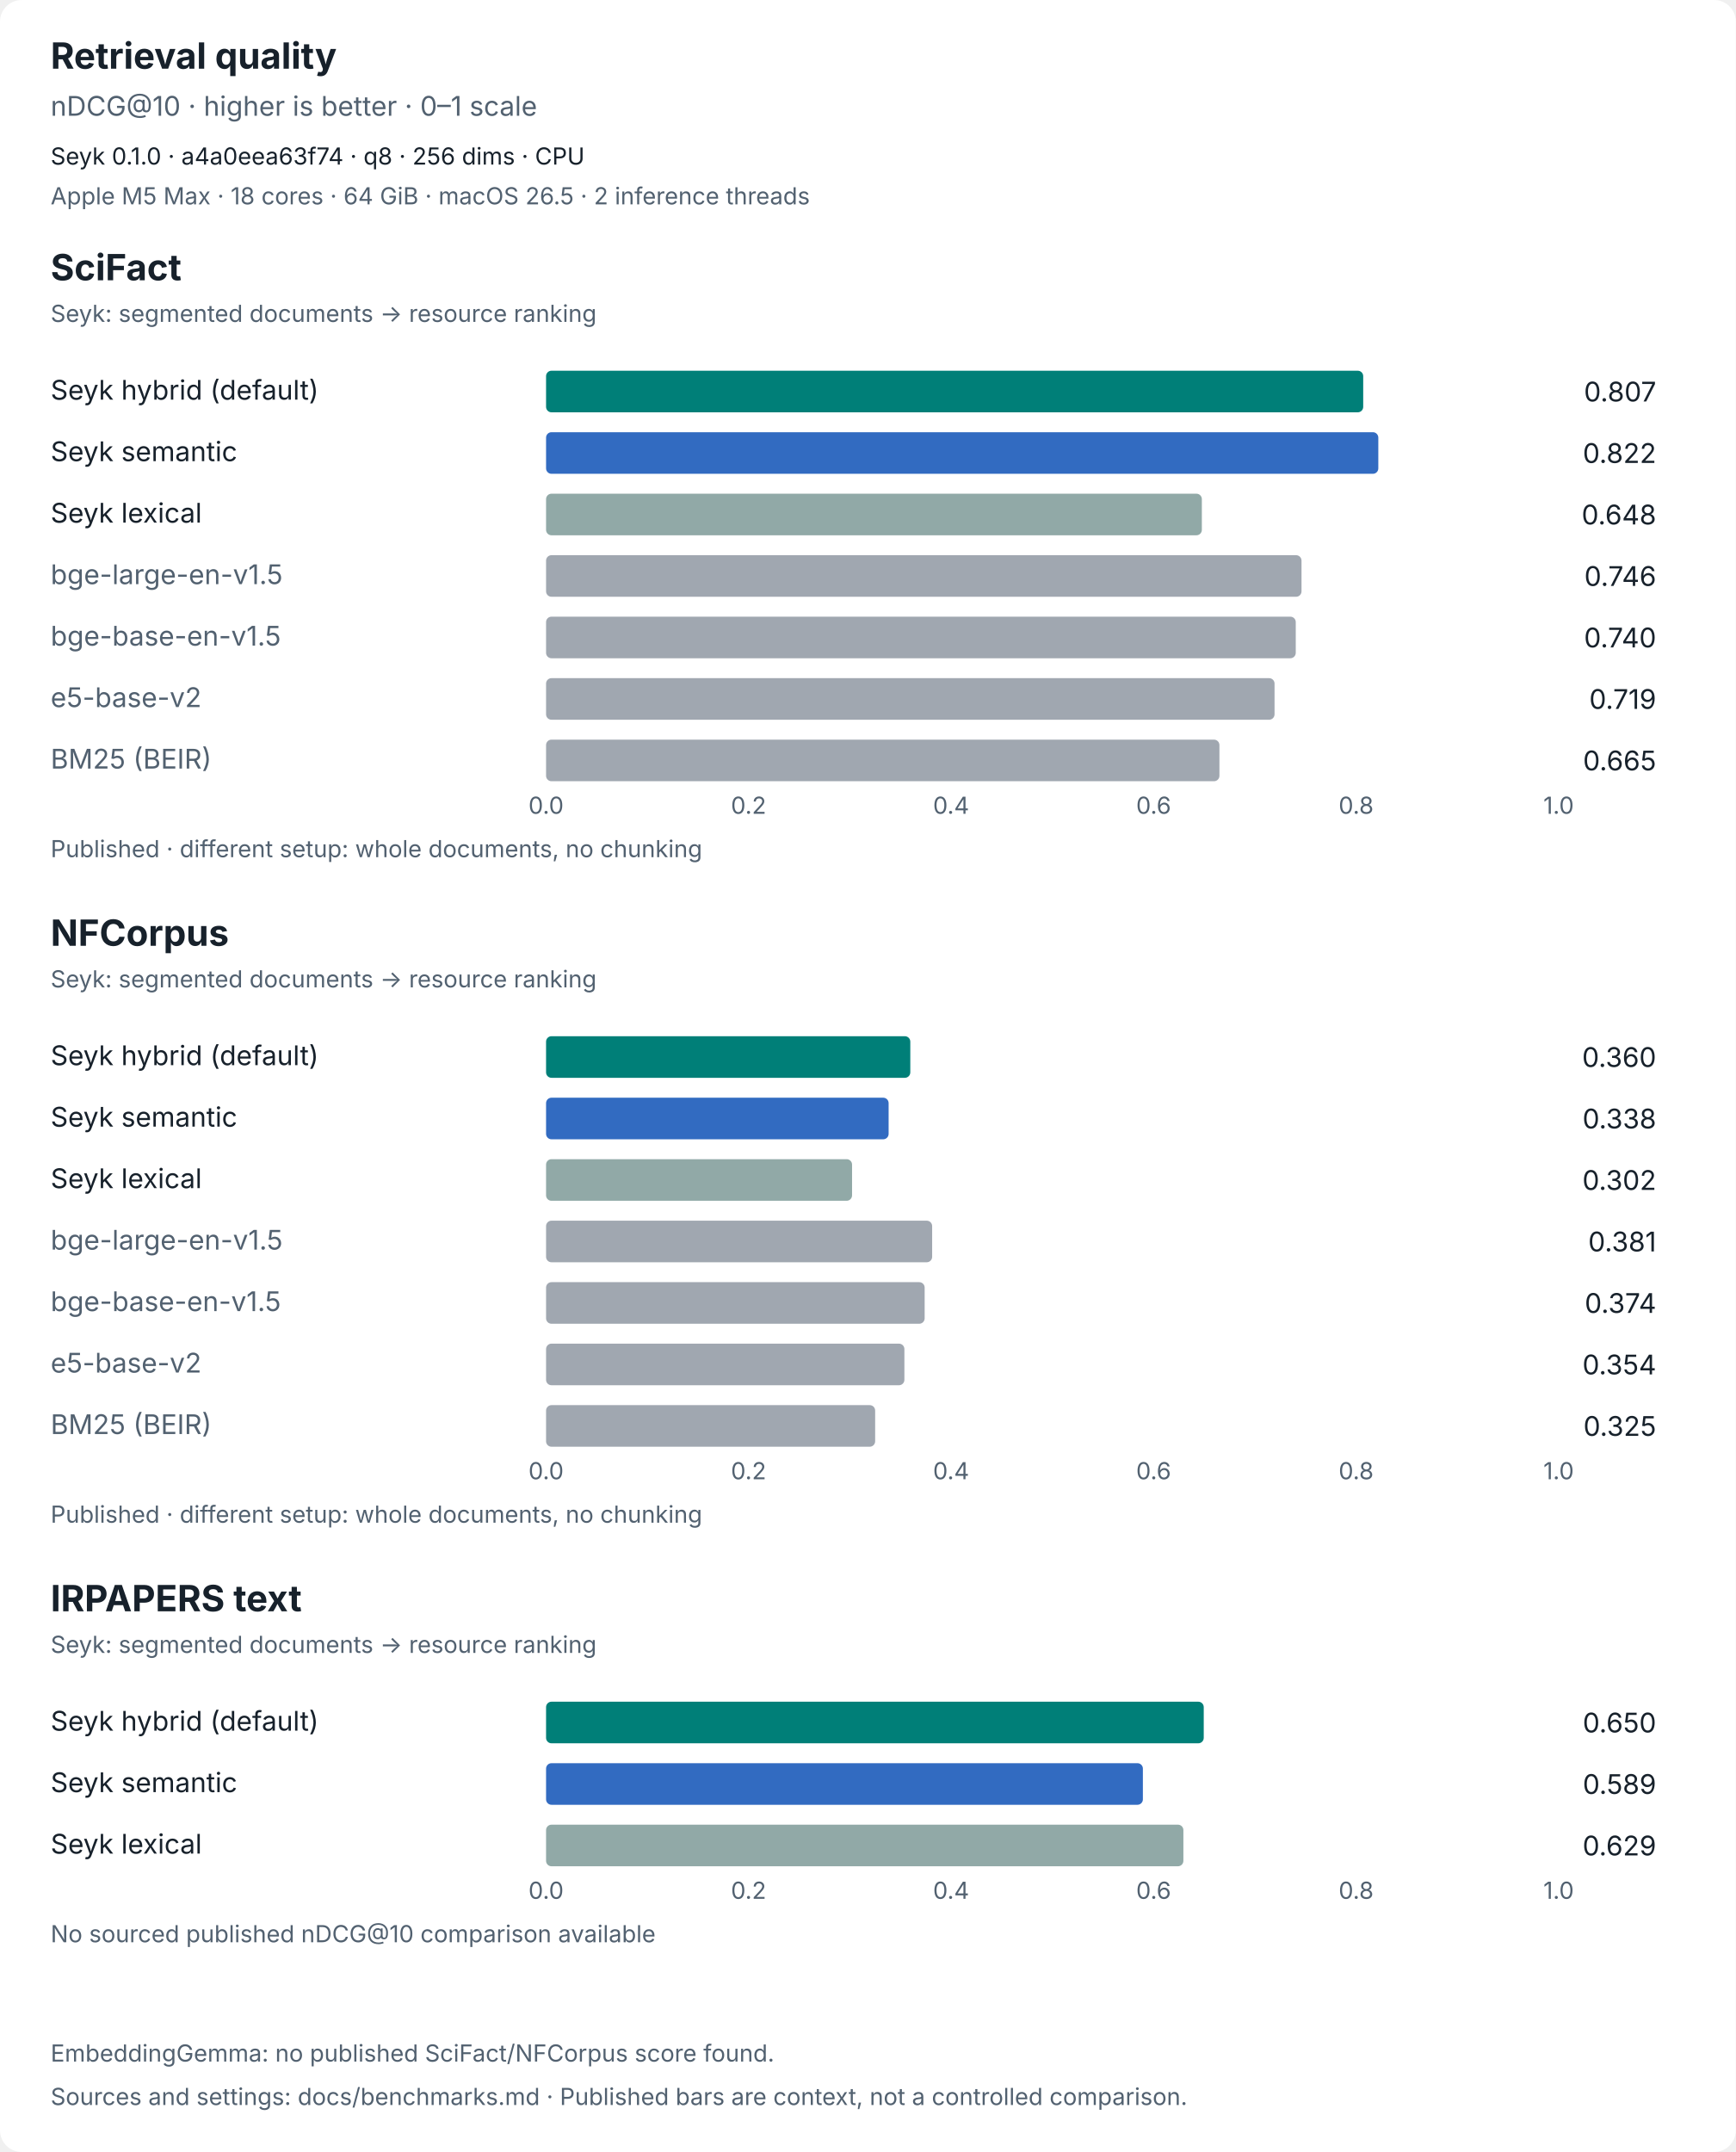
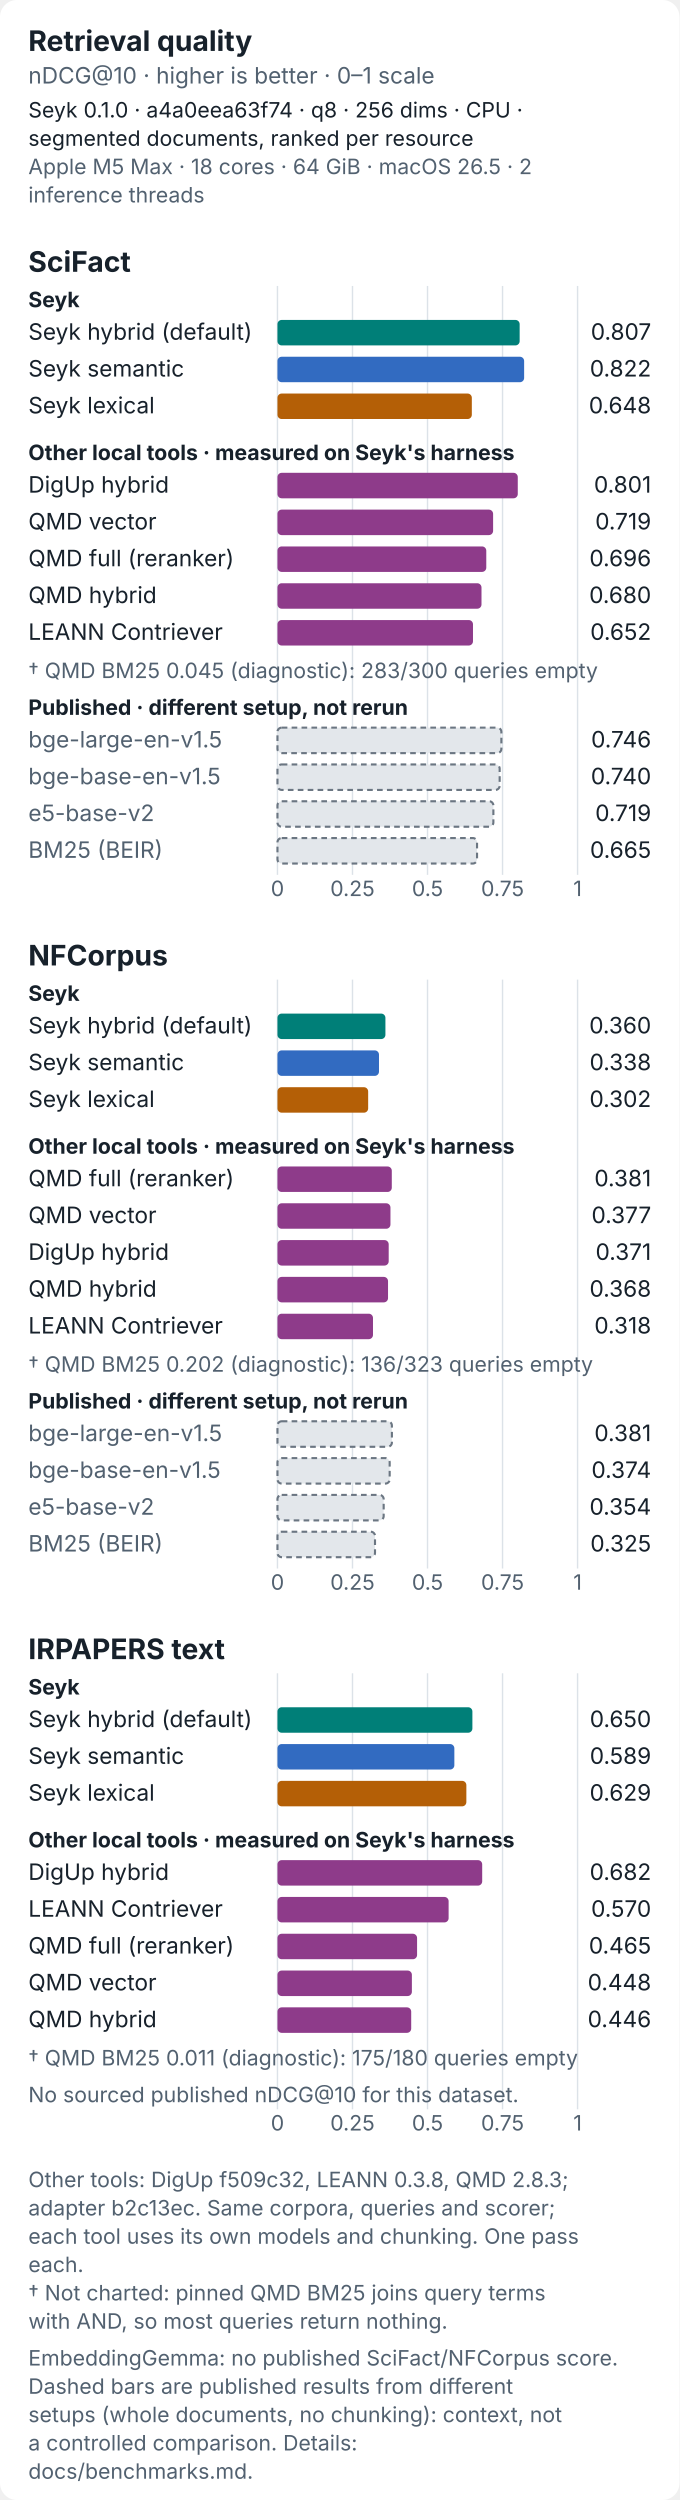
- <svg xmlns="http://www.w3.org/2000/svg" width="960" height="1190" viewBox="0 0 960 1190" role="img" aria-labelledby="title desc">
-   <style>text{font-family:system-ui,-apple-system,Segoe UI,sans-serif;fill:#17212b;font-size:15px}.bg{fill:#fff}.muted{fill:#526170}.grid{stroke:#dce2e8}.hybrid{fill:#007f78}.semantic{fill:#326bc1}.lexical{fill:#91a9a7}.published{fill:#a0a7b0}.small{font-size:13px}.heading{font-size:20px;font-weight:650}@media(prefers-color-scheme:dark){text{fill:#eef2f6}.bg{fill:#111820}.muted{fill:#bac4ce}.grid{stroke:#35414e}.hybrid{fill:#42c7b9}.semantic{fill:#79a8ef}.lexical{fill:#849e9b}.published{fill:#79838f}}</style>
-   <rect class="bg" width="960" height="1190" rx="12" />
-   <text x="28" y="38" class="heading">Retrieval quality</text>
-   <text x="28" y="64" class="muted">nDCG@10 · higher is better · 0–1 scale</text>
-   <text x="28" y="91" class="small">Seyk 0.1.0 · a4a0eea63f74 · q8 · 256 dims · CPU</text>
-   <text x="28" y="113" class="small muted">Apple M5 Max · 18 cores · 64 GiB · macOS 26.5 · 2 inference threads</text>
-   <text x="28" y="155" class="heading">SciFact</text>
-   <text x="28" y="178" class="small muted">Seyk: segmented documents → resource ranking</text>
-   <text x="28" y="221" class="">Seyk hybrid (default)</text>
-   <rect x="302" y="205" width="451.920" height="23" rx="3" class="hybrid" />
-   <text x="916" y="222" class="" text-anchor="end">0.807</text>
-   <text x="28" y="255" class="">Seyk semantic</text>
-   <rect x="302" y="239" width="460.275" height="23" rx="3" class="semantic" />
-   <text x="916" y="256" class="" text-anchor="end">0.822</text>
-   <text x="28" y="289" class="">Seyk lexical</text>
-   <rect x="302" y="273" width="362.680" height="23" rx="3" class="lexical" />
-   <text x="916" y="290" class="" text-anchor="end">0.648</text>
+ <svg xmlns="http://www.w3.org/2000/svg" width="480" height="1766" viewBox="0 0 480 1766" role="img" aria-labelledby="title desc">
+   <style>text{font-family:system-ui,-apple-system,Segoe UI,sans-serif;fill:#17212b;font-size:16px}.bg{fill:#fff}.muted{fill:#526170}.grid{stroke:#dce2e8}.hybrid{fill:#007f78}.semantic{fill:#326bc1}.lexical{fill:#b45f06}.measured{fill:#8e3b8a}.published{fill:#e3e7eb;stroke:#6b7682;stroke-width:1.5;stroke-dasharray:4 3}.small{font-size:15px}.group{font-size:15px;font-weight:650}.heading{font-size:20px;font-weight:650}@media(prefers-color-scheme:dark){text{fill:#eef2f6}.bg{fill:#111820}.muted{fill:#bac4ce}.grid{stroke:#35414e}.hybrid{fill:#42c7b9}.semantic{fill:#79a8ef}.lexical{fill:#f2a65a}.measured{fill:#d68ad0}.published{fill:#2a333d;stroke:#8f99a5}}</style>
+   <rect class="bg" width="480" height="1766" rx="12" />
+   <text x="20" y="36" class="heading">Retrieval quality</text>
+   <text x="20" y="59" class="muted">nDCG@10 · higher is better · 0–1 scale</text>
+   <text x="20" y="83" class="small">Seyk 0.1.0 · a4a0eea63f74 · q8 · 256 dims · CPU ·</text>
+   <text x="20" y="103" class="small">segmented documents, ranked per resource</text>
+   <text x="20" y="123" class="small muted">Apple M5 Max · 18 cores · 64 GiB · macOS 26.5 · 2</text>
+   <text x="20" y="143" class="small muted">inference threads</text>
+   <text x="20" y="192" class="heading">SciFact</text>
+   <line x1="196" y1="202" x2="196" y2="618" class="grid" />
+   <line x1="249" y1="202" x2="249" y2="618" class="grid" />
+   <line x1="302" y1="202" x2="302" y2="618" class="grid" />
+   <line x1="355" y1="202" x2="355" y2="618" class="grid" />
+   <line x1="408" y1="202" x2="408" y2="618" class="grid" />
+   <text x="20" y="217" class="group">Seyk</text>
+   <text x="20" y="240">Seyk hybrid (default)</text>
+   <rect x="196" y="226" width="171.084" height="18" rx="3" class="hybrid" />
+   <text x="460" y="240" text-anchor="end">0.807</text>
+   <text x="20" y="266">Seyk semantic</text>
+   <rect x="196" y="252" width="174.247" height="18" rx="3" class="semantic" />
+   <text x="460" y="266" text-anchor="end">0.822</text>
+   <text x="20" y="292">Seyk lexical</text>
+   <rect x="196" y="278" width="137.300" height="18" rx="3" class="lexical" />
+   <text x="460" y="292" text-anchor="end">0.648</text>
+   <text x="20" y="325" class="group">Other local tools · measured on Seyk's harness</text>
+   <text x="20" y="348">DigUp hybrid</text>
+   <rect x="196" y="334" width="169.756" height="18" rx="3" class="measured" />
+   <text x="460" y="348" text-anchor="end">0.801</text>
+   <text x="20" y="374">QMD vector</text>
+   <rect x="196" y="360" width="152.331" height="18" rx="3" class="measured" />
+   <text x="460" y="374" text-anchor="end">0.719</text>
+   <text x="20" y="400">QMD full (reranker)</text>
+   <rect x="196" y="386" width="147.509" height="18" rx="3" class="measured" />
+   <text x="460" y="400" text-anchor="end">0.696</text>
+   <text x="20" y="426">QMD hybrid</text>
+   <rect x="196" y="412" width="144.128" height="18" rx="3" class="measured" />
+   <text x="460" y="426" text-anchor="end">0.680</text>
+   <text x="20" y="452">LEANN Contriever</text>
+   <rect x="196" y="438" width="138.122" height="18" rx="3" class="measured" />
+   <text x="460" y="452" text-anchor="end">0.652</text>
+   <text x="20" y="479" class="small muted">† QMD BM25 0.045 (diagnostic): 283/300 queries empty</text>
+   <text x="20" y="505" class="group">Published · different setup, not rerun</text>
  <a href="https://huggingface.co/BAAI/bge-large-en-v1.5/blob/d4aa6901d3a41ba39fb536a557fa166f842b0e09/README.md">
-     <text x="28" y="323" class="muted">bge-large-en-v1.5</text>
-     <rect x="302" y="307" width="417.799" height="23" rx="3" class="published" />
-     <text x="916" y="324" class="" text-anchor="end">0.746</text>
+     <text x="20" y="528" class="muted">bge-large-en-v1.5</text>
+     <rect x="196" y="514" width="158.167" height="18" rx="3" class="published" />
+     <text x="460" y="528" text-anchor="end">0.746</text>
  </a>
  <a href="https://huggingface.co/BAAI/bge-base-en-v1.5/blob/a5beb1e3e68b9ab74eb54cfd186867f64f240e1a/README.md">
-     <text x="28" y="357" class="muted">bge-base-en-v1.5</text>
-     <rect x="302" y="341" width="414.618" height="23" rx="3" class="published" />
-     <text x="916" y="358" class="" text-anchor="end">0.740</text>
+     <text x="20" y="554" class="muted">bge-base-en-v1.5</text>
+     <rect x="196" y="540" width="156.963" height="18" rx="3" class="published" />
+     <text x="460" y="554" text-anchor="end">0.740</text>
  </a>
  <a href="https://huggingface.co/intfloat/e5-base-v2/blob/f52bf8ec8c7124536f0efb74aca902b2995e5bcd/README.md">
-     <text x="28" y="391" class="muted">e5-base-v2</text>
-     <rect x="302" y="375" width="402.886" height="23" rx="3" class="published" />
-     <text x="916" y="392" class="" text-anchor="end">0.719</text>
+     <text x="20" y="580" class="muted">e5-base-v2</text>
+     <rect x="196" y="566" width="152.521" height="18" rx="3" class="published" />
+     <text x="460" y="580" text-anchor="end">0.719</text>
  </a>
  <a href="https://arxiv.org/html/2104.08663v4#S5.T2">
-     <text x="28" y="425" class="muted">BM25 (BEIR)</text>
-     <rect x="302" y="409" width="372.400" height="23" rx="3" class="published" />
-     <text x="916" y="426" class="" text-anchor="end">0.665</text>
+     <text x="20" y="606" class="muted">BM25 (BEIR)</text>
+     <rect x="196" y="592" width="140.980" height="18" rx="3" class="published" />
+     <text x="460" y="606" text-anchor="end">0.665</text>
  </a>
-   <text x="302" y="450" class="small muted" text-anchor="middle">0.0</text>
-   <text x="414" y="450" class="small muted" text-anchor="middle">0.2</text>
-   <text x="526" y="450" class="small muted" text-anchor="middle">0.4</text>
-   <text x="638" y="450" class="small muted" text-anchor="middle">0.6</text>
-   <text x="750" y="450" class="small muted" text-anchor="middle">0.8</text>
-   <text x="862" y="450" class="small muted" text-anchor="middle">1.0</text>
-   <text x="28" y="474" class="small muted">Published · different setup: whole documents, no chunking</text>
-   <text x="28" y="523" class="heading">NFCorpus</text>
-   <text x="28" y="546" class="small muted">Seyk: segmented documents → resource ranking</text>
-   <text x="28" y="589" class="">Seyk hybrid (default)</text>
-   <rect x="302" y="573" width="201.441" height="23" rx="3" class="hybrid" />
-   <text x="916" y="590" class="" text-anchor="end">0.360</text>
-   <text x="28" y="623" class="">Seyk semantic</text>
-   <rect x="302" y="607" width="189.452" height="23" rx="3" class="semantic" />
-   <text x="916" y="624" class="" text-anchor="end">0.338</text>
-   <text x="28" y="657" class="">Seyk lexical</text>
-   <rect x="302" y="641" width="169.233" height="23" rx="3" class="lexical" />
-   <text x="916" y="658" class="" text-anchor="end">0.302</text>
+   <text x="196" y="633" class="small muted" text-anchor="middle">0</text>
+   <text x="249" y="633" class="small muted" text-anchor="middle">0.25</text>
+   <text x="302" y="633" class="small muted" text-anchor="middle">0.5</text>
+   <text x="355" y="633" class="small muted" text-anchor="middle">0.75</text>
+   <text x="408" y="633" class="small muted" text-anchor="middle">1</text>
+   <text x="20" y="682" class="heading">NFCorpus</text>
+   <line x1="196" y1="692" x2="196" y2="1108" class="grid" />
+   <line x1="249" y1="692" x2="249" y2="1108" class="grid" />
+   <line x1="302" y1="692" x2="302" y2="1108" class="grid" />
+   <line x1="355" y1="692" x2="355" y2="1108" class="grid" />
+   <line x1="408" y1="692" x2="408" y2="1108" class="grid" />
+   <text x="20" y="707" class="group">Seyk</text>
+   <text x="20" y="730">Seyk hybrid (default)</text>
+   <rect x="196" y="716" width="76.260" height="18" rx="3" class="hybrid" />
+   <text x="460" y="730" text-anchor="end">0.360</text>
+   <text x="20" y="756">Seyk semantic</text>
+   <rect x="196" y="742" width="71.721" height="18" rx="3" class="semantic" />
+   <text x="460" y="756" text-anchor="end">0.338</text>
+   <text x="20" y="782">Seyk lexical</text>
+   <rect x="196" y="768" width="64.067" height="18" rx="3" class="lexical" />
+   <text x="460" y="782" text-anchor="end">0.302</text>
+   <text x="20" y="815" class="group">Other local tools · measured on Seyk's harness</text>
+   <text x="20" y="838">QMD full (reranker)</text>
+   <rect x="196" y="824" width="80.766" height="18" rx="3" class="measured" />
+   <text x="460" y="838" text-anchor="end">0.381</text>
+   <text x="20" y="864">QMD vector</text>
+   <rect x="196" y="850" width="79.819" height="18" rx="3" class="measured" />
+   <text x="460" y="864" text-anchor="end">0.377</text>
+   <text x="20" y="890">DigUp hybrid</text>
+   <rect x="196" y="876" width="78.578" height="18" rx="3" class="measured" />
+   <text x="460" y="890" text-anchor="end">0.371</text>
+   <text x="20" y="916">QMD hybrid</text>
+   <rect x="196" y="902" width="78.105" height="18" rx="3" class="measured" />
+   <text x="460" y="916" text-anchor="end">0.368</text>
+   <text x="20" y="942">LEANN Contriever</text>
+   <rect x="196" y="928" width="67.481" height="18" rx="3" class="measured" />
+   <text x="460" y="942" text-anchor="end">0.318</text>
+   <text x="20" y="969" class="small muted">† QMD BM25 0.202 (diagnostic): 136/323 queries empty</text>
+   <text x="20" y="995" class="group">Published · different setup, not rerun</text>
  <a href="https://huggingface.co/BAAI/bge-large-en-v1.5/blob/d4aa6901d3a41ba39fb536a557fa166f842b0e09/README.md">
-     <text x="28" y="691" class="muted">bge-large-en-v1.5</text>
-     <rect x="302" y="675" width="213.522" height="23" rx="3" class="published" />
-     <text x="916" y="692" class="" text-anchor="end">0.381</text>
+     <text x="20" y="1018" class="muted">bge-large-en-v1.5</text>
+     <rect x="196" y="1004" width="80.833" height="18" rx="3" class="published" />
+     <text x="460" y="1018" text-anchor="end">0.381</text>
  </a>
  <a href="https://huggingface.co/BAAI/bge-base-en-v1.5/blob/a5beb1e3e68b9ab74eb54cfd186867f64f240e1a/README.md">
-     <text x="28" y="725" class="muted">bge-base-en-v1.5</text>
-     <rect x="302" y="709" width="209.378" height="23" rx="3" class="published" />
-     <text x="916" y="726" class="" text-anchor="end">0.374</text>
+     <text x="20" y="1044" class="muted">bge-base-en-v1.5</text>
+     <rect x="196" y="1030" width="79.265" height="18" rx="3" class="published" />
+     <text x="460" y="1044" text-anchor="end">0.374</text>
  </a>
  <a href="https://huggingface.co/intfloat/e5-base-v2/blob/f52bf8ec8c7124536f0efb74aca902b2995e5bcd/README.md">
-     <text x="28" y="759" class="muted">e5-base-v2</text>
-     <rect x="302" y="743" width="198.178" height="23" rx="3" class="published" />
-     <text x="916" y="760" class="" text-anchor="end">0.354</text>
+     <text x="20" y="1070" class="muted">e5-base-v2</text>
+     <rect x="196" y="1056" width="75.025" height="18" rx="3" class="published" />
+     <text x="460" y="1070" text-anchor="end">0.354</text>
  </a>
  <a href="https://arxiv.org/html/2104.08663v4#S5.T2">
-     <text x="28" y="793" class="muted">BM25 (BEIR)</text>
-     <rect x="302" y="777" width="182.000" height="23" rx="3" class="published" />
-     <text x="916" y="794" class="" text-anchor="end">0.325</text>
+     <text x="20" y="1096" class="muted">BM25 (BEIR)</text>
+     <rect x="196" y="1082" width="68.900" height="18" rx="3" class="published" />
+     <text x="460" y="1096" text-anchor="end">0.325</text>
  </a>
-   <text x="302" y="818" class="small muted" text-anchor="middle">0.0</text>
-   <text x="414" y="818" class="small muted" text-anchor="middle">0.2</text>
-   <text x="526" y="818" class="small muted" text-anchor="middle">0.4</text>
-   <text x="638" y="818" class="small muted" text-anchor="middle">0.6</text>
-   <text x="750" y="818" class="small muted" text-anchor="middle">0.8</text>
-   <text x="862" y="818" class="small muted" text-anchor="middle">1.0</text>
-   <text x="28" y="842" class="small muted">Published · different setup: whole documents, no chunking</text>
-   <text x="28" y="891" class="heading">IRPAPERS text</text>
-   <text x="28" y="914" class="small muted">Seyk: segmented documents → resource ranking</text>
-   <text x="28" y="957" class="">Seyk hybrid (default)</text>
-   <rect x="302" y="941" width="363.726" height="23" rx="3" class="hybrid" />
-   <text x="916" y="958" class="" text-anchor="end">0.650</text>
-   <text x="28" y="991" class="">Seyk semantic</text>
-   <rect x="302" y="975" width="330.070" height="23" rx="3" class="semantic" />
-   <text x="916" y="992" class="" text-anchor="end">0.589</text>
-   <text x="28" y="1025" class="">Seyk lexical</text>
-   <rect x="302" y="1009" width="352.469" height="23" rx="3" class="lexical" />
-   <text x="916" y="1026" class="" text-anchor="end">0.629</text>
-   <text x="302" y="1050" class="small muted" text-anchor="middle">0.0</text>
-   <text x="414" y="1050" class="small muted" text-anchor="middle">0.2</text>
-   <text x="526" y="1050" class="small muted" text-anchor="middle">0.4</text>
-   <text x="638" y="1050" class="small muted" text-anchor="middle">0.6</text>
-   <text x="750" y="1050" class="small muted" text-anchor="middle">0.8</text>
-   <text x="862" y="1050" class="small muted" text-anchor="middle">1.0</text>
-   <text x="28" y="1074" class="small muted">No sourced published nDCG@10 comparison available</text>
-   <text x="28" y="1140" class="small muted">EmbeddingGemma: no published SciFact/NFCorpus score found.</text>
-   <text x="28" y="1164" class="small muted">Sources and settings: docs/benchmarks.md · Published bars are context, not a controlled comparison.</text>
+   <text x="196" y="1123" class="small muted" text-anchor="middle">0</text>
+   <text x="249" y="1123" class="small muted" text-anchor="middle">0.25</text>
+   <text x="302" y="1123" class="small muted" text-anchor="middle">0.5</text>
+   <text x="355" y="1123" class="small muted" text-anchor="middle">0.75</text>
+   <text x="408" y="1123" class="small muted" text-anchor="middle">1</text>
+   <text x="20" y="1172" class="heading">IRPAPERS text</text>
+   <line x1="196" y1="1182" x2="196" y2="1490" class="grid" />
+   <line x1="249" y1="1182" x2="249" y2="1490" class="grid" />
+   <line x1="302" y1="1182" x2="302" y2="1490" class="grid" />
+   <line x1="355" y1="1182" x2="355" y2="1490" class="grid" />
+   <line x1="408" y1="1182" x2="408" y2="1490" class="grid" />
+   <text x="20" y="1197" class="group">Seyk</text>
+   <text x="20" y="1220">Seyk hybrid (default)</text>
+   <rect x="196" y="1206" width="137.696" height="18" rx="3" class="hybrid" />
+   <text x="460" y="1220" text-anchor="end">0.650</text>
+   <text x="20" y="1246">Seyk semantic</text>
+   <rect x="196" y="1232" width="124.955" height="18" rx="3" class="semantic" />
+   <text x="460" y="1246" text-anchor="end">0.589</text>
+   <text x="20" y="1272">Seyk lexical</text>
+   <rect x="196" y="1258" width="133.435" height="18" rx="3" class="lexical" />
+   <text x="460" y="1272" text-anchor="end">0.629</text>
+   <text x="20" y="1305" class="group">Other local tools · measured on Seyk's harness</text>
+   <text x="20" y="1328">DigUp hybrid</text>
+   <rect x="196" y="1314" width="144.622" height="18" rx="3" class="measured" />
+   <text x="460" y="1328" text-anchor="end">0.682</text>
+   <text x="20" y="1354">LEANN Contriever</text>
+   <rect x="196" y="1340" width="120.905" height="18" rx="3" class="measured" />
+   <text x="460" y="1354" text-anchor="end">0.570</text>
+   <text x="20" y="1380">QMD full (reranker)</text>
+   <rect x="196" y="1366" width="98.623" height="18" rx="3" class="measured" />
+   <text x="460" y="1380" text-anchor="end">0.465</text>
+   <text x="20" y="1406">QMD vector</text>
+   <rect x="196" y="1392" width="94.953" height="18" rx="3" class="measured" />
+   <text x="460" y="1406" text-anchor="end">0.448</text>
+   <text x="20" y="1432">QMD hybrid</text>
+   <rect x="196" y="1418" width="94.474" height="18" rx="3" class="measured" />
+   <text x="460" y="1432" text-anchor="end">0.446</text>
+   <text x="20" y="1459" class="small muted">† QMD BM25 0.011 (diagnostic): 175/180 queries empty</text>
+   <text x="20" y="1485" class="small muted">No sourced published nDCG@10 for this dataset.</text>
+   <text x="196" y="1505" class="small muted" text-anchor="middle">0</text>
+   <text x="249" y="1505" class="small muted" text-anchor="middle">0.25</text>
+   <text x="302" y="1505" class="small muted" text-anchor="middle">0.5</text>
+   <text x="355" y="1505" class="small muted" text-anchor="middle">0.75</text>
+   <text x="408" y="1505" class="small muted" text-anchor="middle">1</text>
+   <text x="20" y="1545" class="small muted">Other tools: DigUp f509c32, LEANN 0.3.8, QMD 2.8.3;</text>
+   <text x="20" y="1565" class="small muted">adapter b2c13ec. Same corpora, queries and scorer;</text>
+   <text x="20" y="1585" class="small muted">each tool uses its own models and chunking. One pass</text>
+   <text x="20" y="1605" class="small muted">each.</text>
+   <text x="20" y="1625" class="small muted">† Not charted: pinned QMD BM25 joins query terms</text>
+   <text x="20" y="1645" class="small muted">with AND, so most queries return nothing.</text>
+   <text x="20" y="1671" class="small muted">EmbeddingGemma: no published SciFact/NFCorpus score.</text>
+   <text x="20" y="1691" class="small muted">Dashed bars are published results from different</text>
+   <text x="20" y="1711" class="small muted">setups (whole documents, no chunking): context, not</text>
+   <text x="20" y="1731" class="small muted">a controlled comparison. Details:</text>
+   <text x="20" y="1751" class="small muted">docs/benchmarks.md.</text>
</svg>
